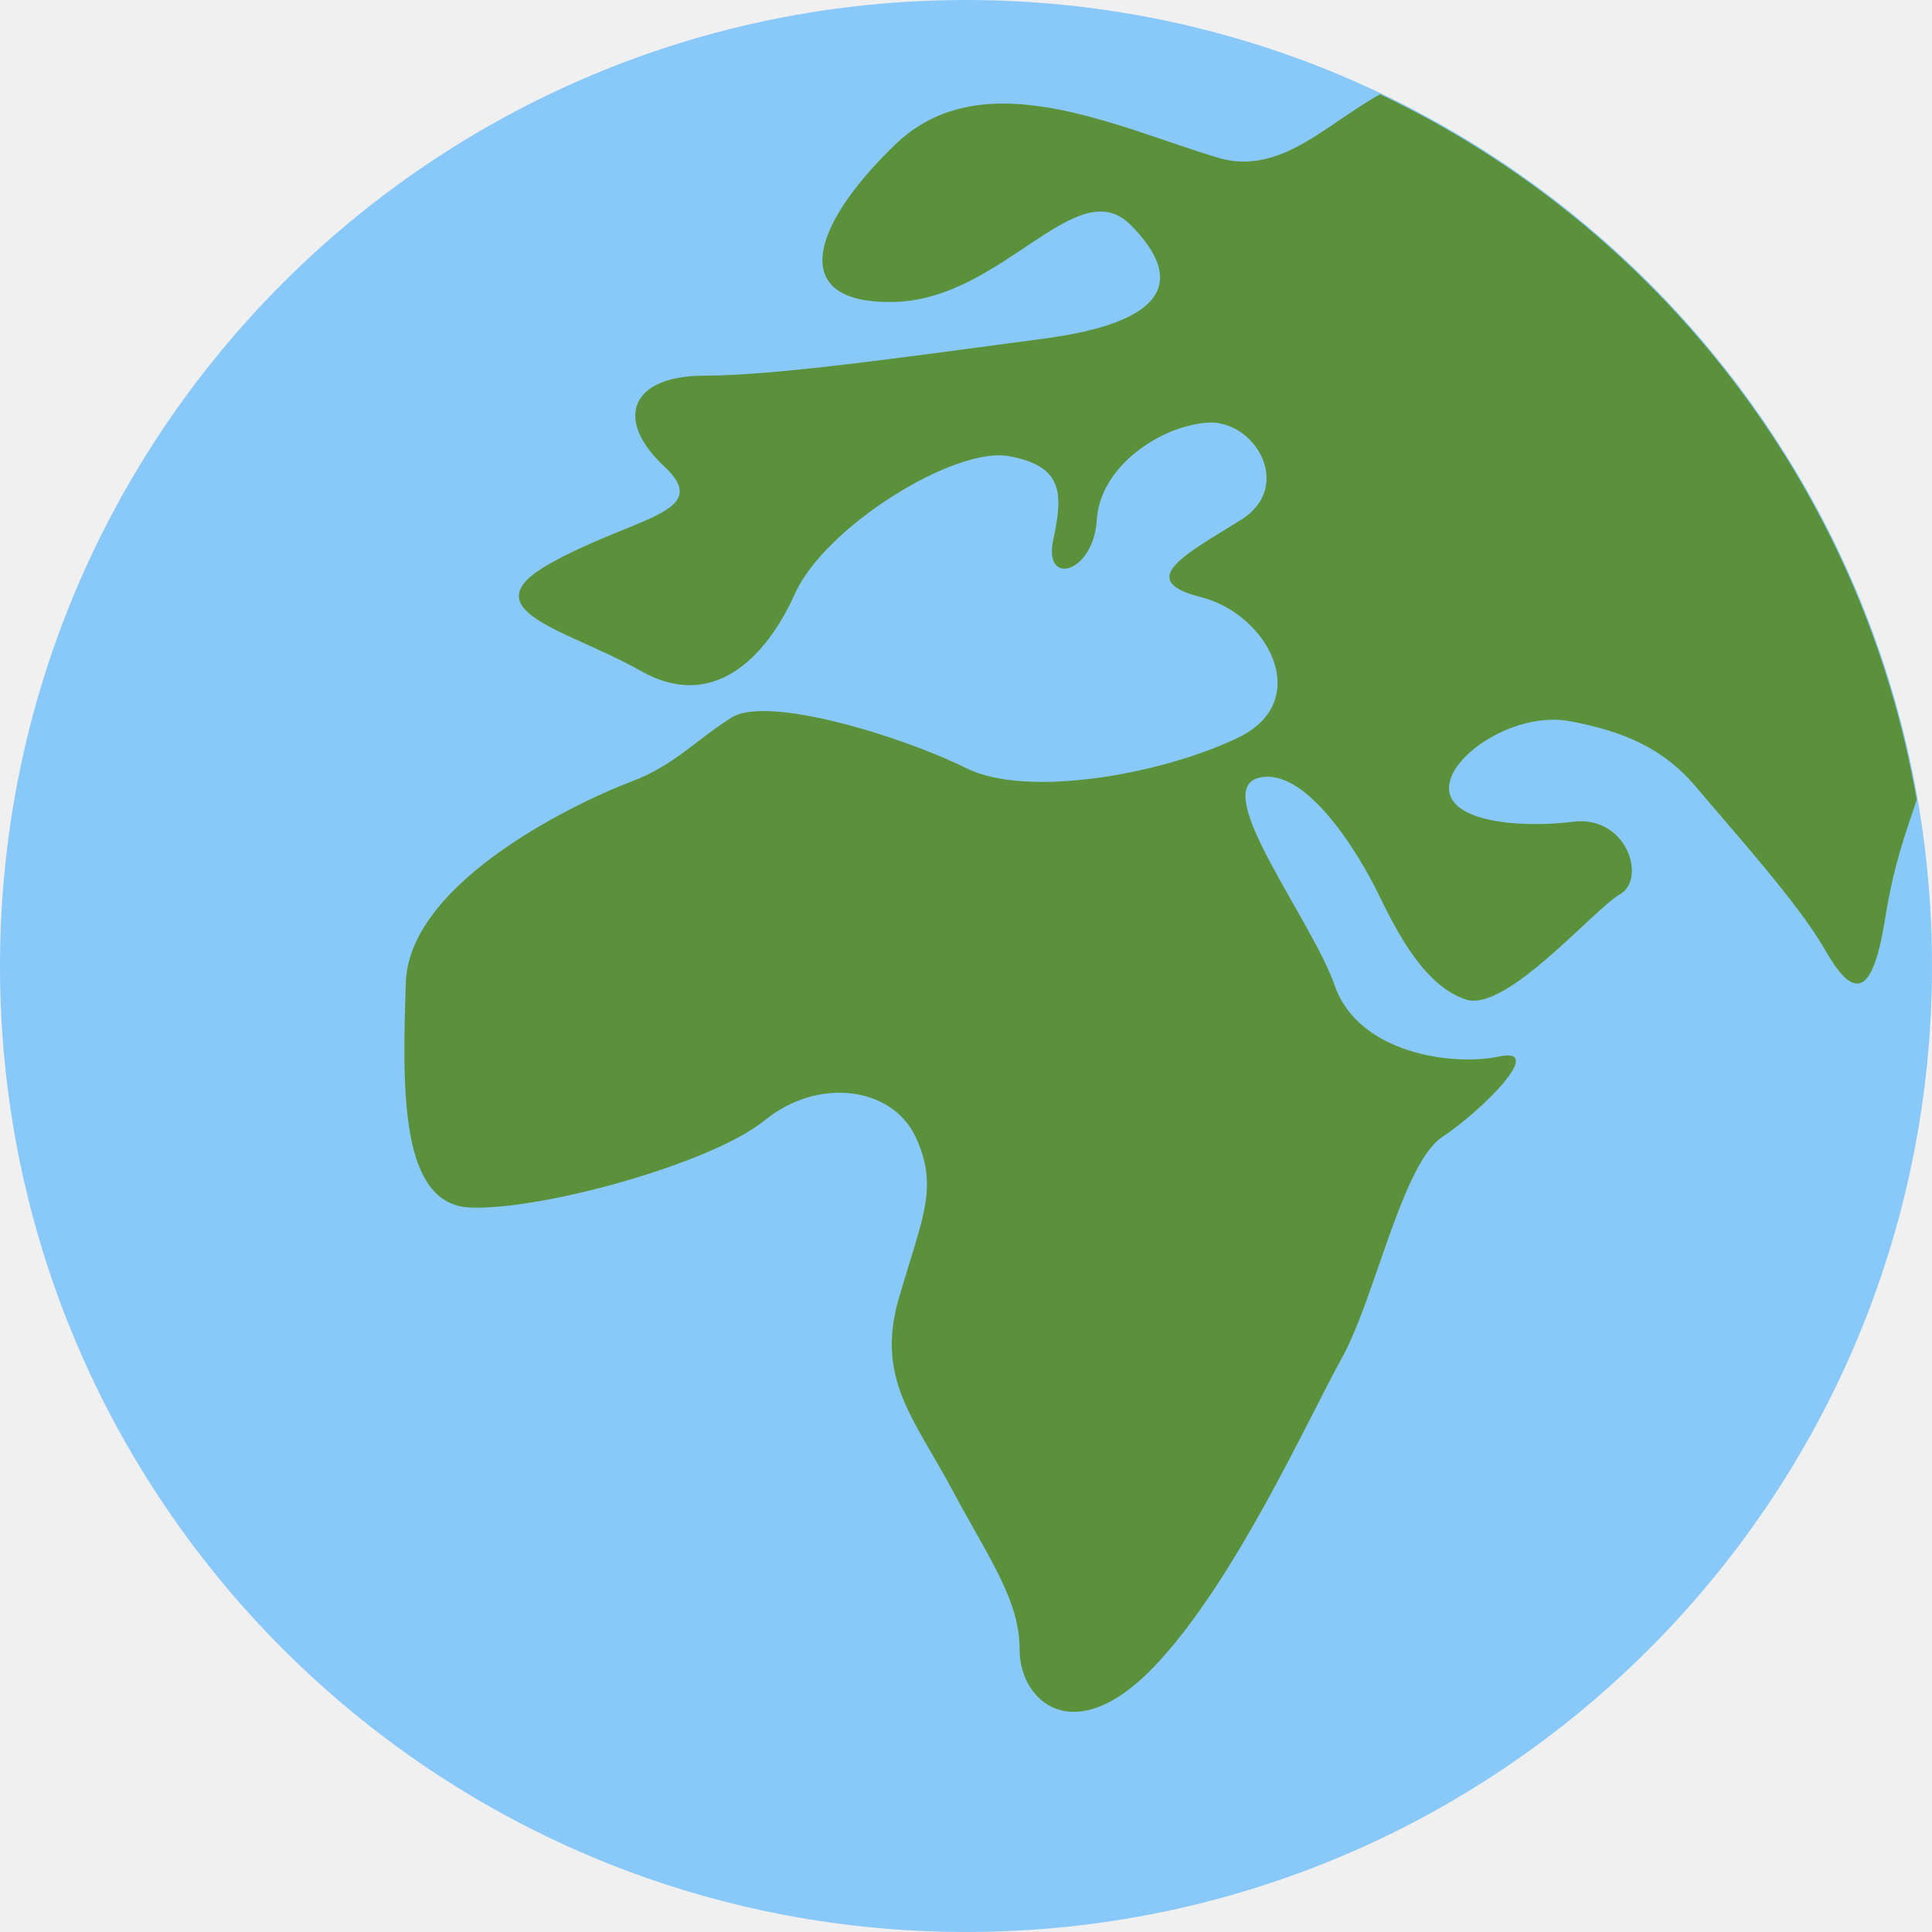
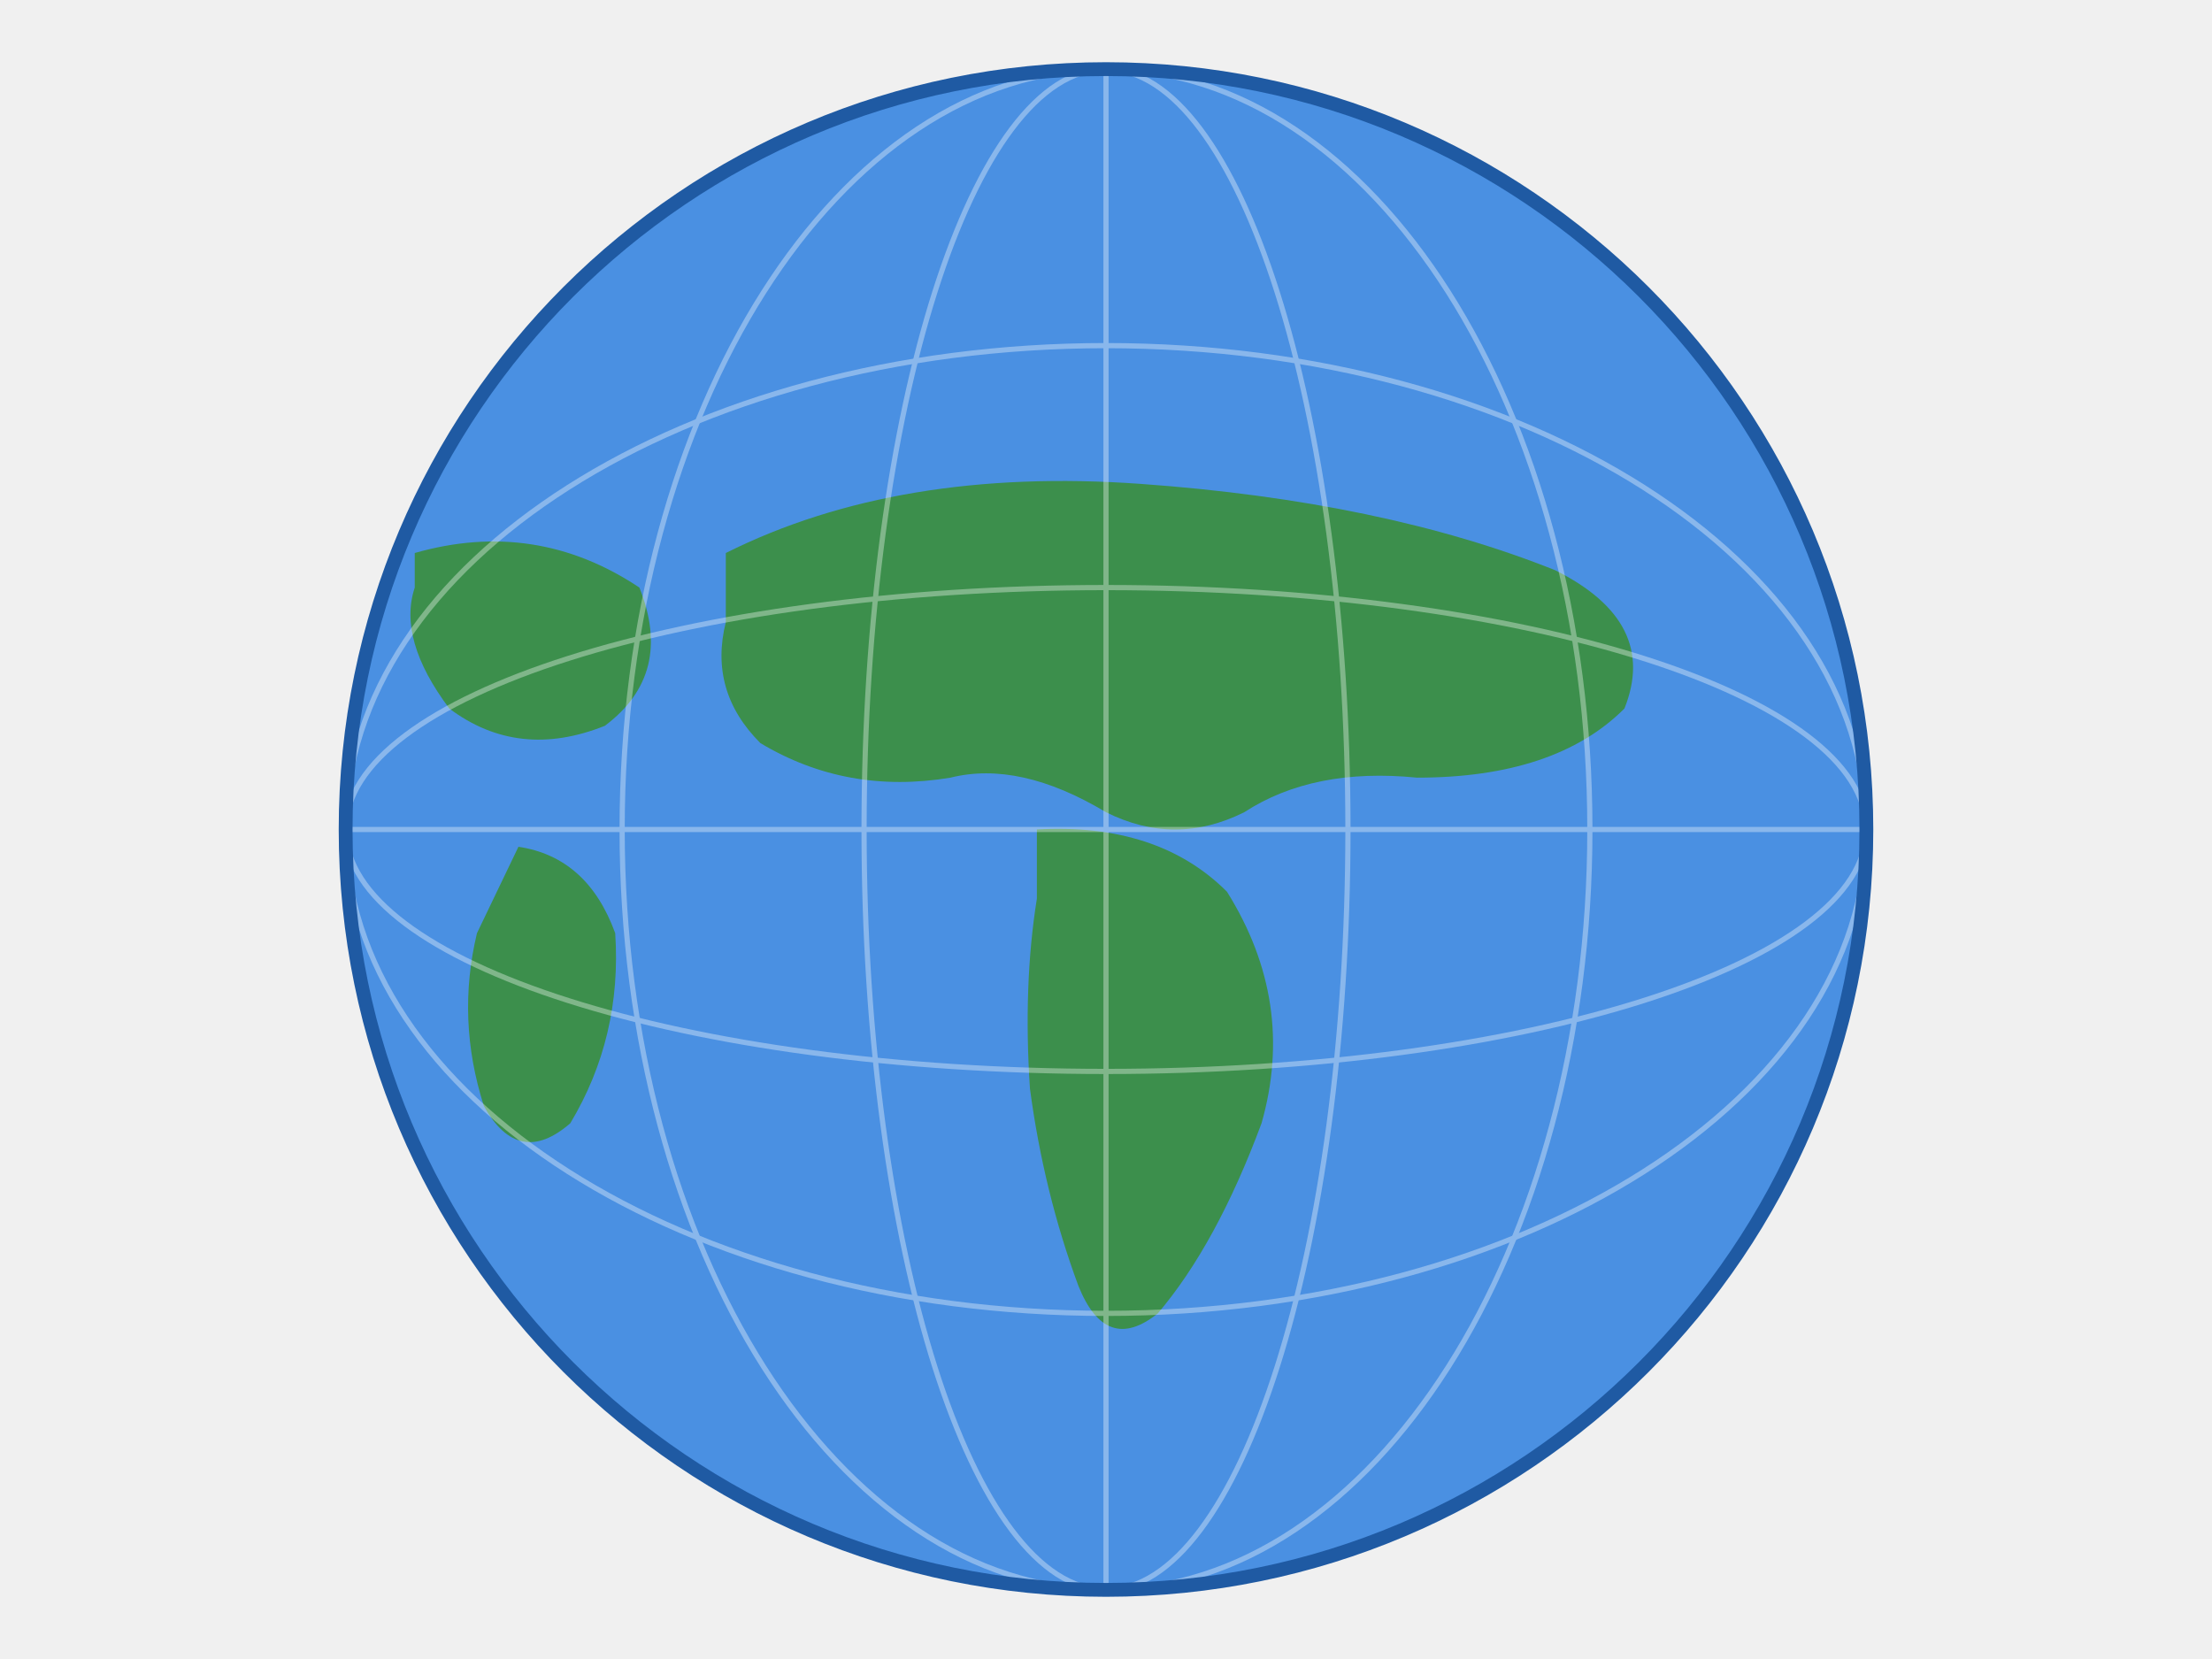
- <svg xmlns="http://www.w3.org/2000/svg" viewBox="0 0 36 36">
-   <circle fill="#88C9F9" cx="18" cy="18" r="18" />
-   <path fill="#5C913B" d="M25.716 1.756c-1.022.568-1.872 1.528-3.028 1.181-1.875-.562-4.375-1.812-6-.25s-2 3 0 2.938 3.375-2.438 4.375-1.438.749 1.813-1.625 2.125S14.5 7 13.125 7s-1.688.812-.75 1.688-.563.937-2.125 1.812.375 1.25 1.688 2 2.312-.188 2.875-1.438 2.981-2.75 3.99-2.562c1.01.188 1.01.688.822 1.562s.75.625.812-.375 1.188-1.75 2.062-1.812 1.625 1.188.625 1.812-2 1.125-.75 1.438 2.125 1.938.688 2.625-3.937 1.125-5.062.562-3.688-1.375-4.375-.938-1.062.89-1.875 1.195c-.812.305-4.125 1.805-4.188 3.743S7.438 22.438 8.75 22.5s4.5-.812 5.5-1.625 2.375-.625 2.812.312.125 1.5-.312 3 .286 2.25.987 3.562c.701 1.312 1.263 2.062 1.263 3s1 1.875 2.5.312 2.875-4.625 3.5-5.75 1.125-3.625 1.875-4.125 1.938-1.688 1.062-1.5-2.625-.062-3.062-1.312-2.312-3.625-1.438-3.875 1.875 1.39 2.25 2.164c.375.774.875 1.711 1.625 1.961s2.375-1.673 2.875-1.961c.5-.289.125-1.476-.875-1.351s-2.312 0-2.312-.624 1.25-1.438 2.25-1.25 1.75.5 2.375 1.25 1.875 2.125 2.375 3 .875 1 1.125-.562c.166-1.038.387-1.609.59-2.222-1.013-5.829-4.82-10.683-9.999-13.148z" />
+ <svg xmlns="http://www.w3.org/2000/svg" viewBox="0 0 640 480" role="img" aria-label="Global">
+   <defs>
+     <clipPath id="gl-disc">
+       <circle cx="320" cy="240" r="220" />
+     </clipPath>
+   </defs>
+   <circle cx="320" cy="240" r="220" fill="#4a90e2" />
+   <g clip-path="url(#gl-disc)" fill="#3c8f4c">
+     <path d="M210 160 Q260 135 330 140 Q400 145 450 165 Q480 180 470 205 Q450 225 410 225 Q380 222 360 235 Q340 245 320 235 Q295 220 275 225 Q245 230 220 215 Q205 200 210 180 Z" />
+     <path d="M300 240 Q335 238 355 258 Q375 290 365 325 Q352 360 335 380 Q320 392 312 372 Q302 345 298 315 Q296 285 300 260 Z" />
+     <path d="M150 245 Q170 248 178 270 Q180 300 165 325 Q150 338 140 320 Q132 295 138 270 Z" />
+     <path d="M120 160 Q155 150 185 170 Q195 195 175 210 Q150 220 130 205 Q115 185 120 170 Z" />
+   </g>
+   <g clip-path="url(#gl-disc)" fill="none" stroke="#ffffff" stroke-width="1.5" opacity="0.35">
+     <ellipse cx="320" cy="240" rx="220" ry="70" />
+     <ellipse cx="320" cy="240" rx="220" ry="140" />
+     <ellipse cx="320" cy="240" rx="70" ry="220" />
+     <ellipse cx="320" cy="240" rx="140" ry="220" />
+     <line x1="320" y1="20" x2="320" y2="460" />
+     <line x1="100" y1="240" x2="540" y2="240" />
+   </g>
+   <circle cx="320" cy="240" r="220" fill="none" stroke="#1f5aa3" stroke-width="4" />
</svg>
